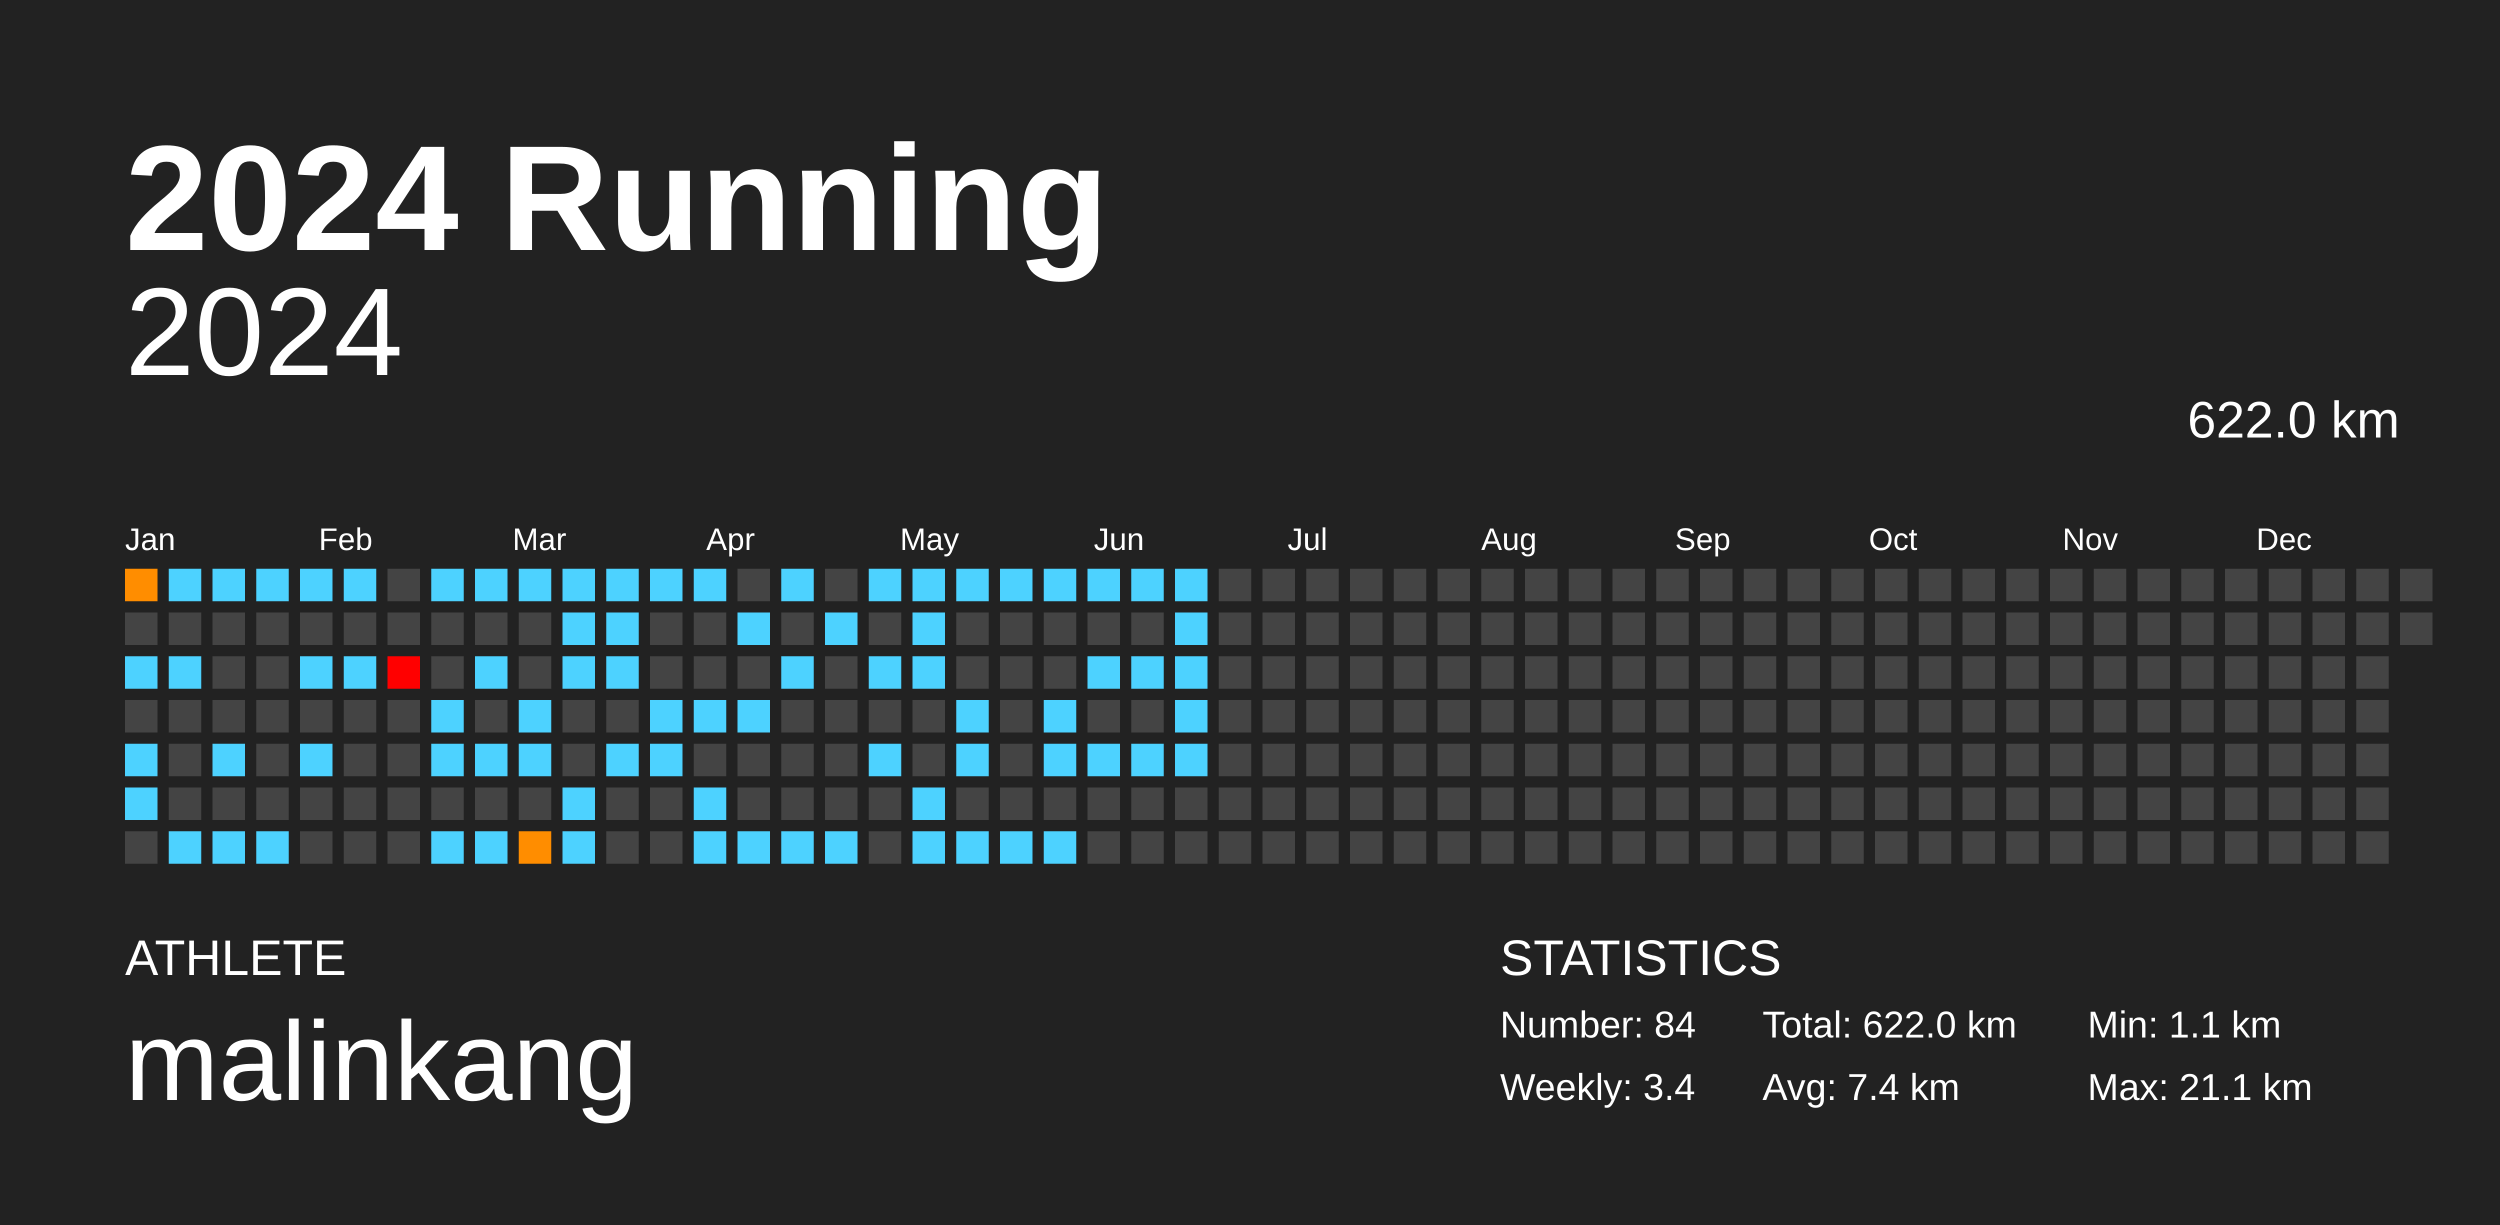
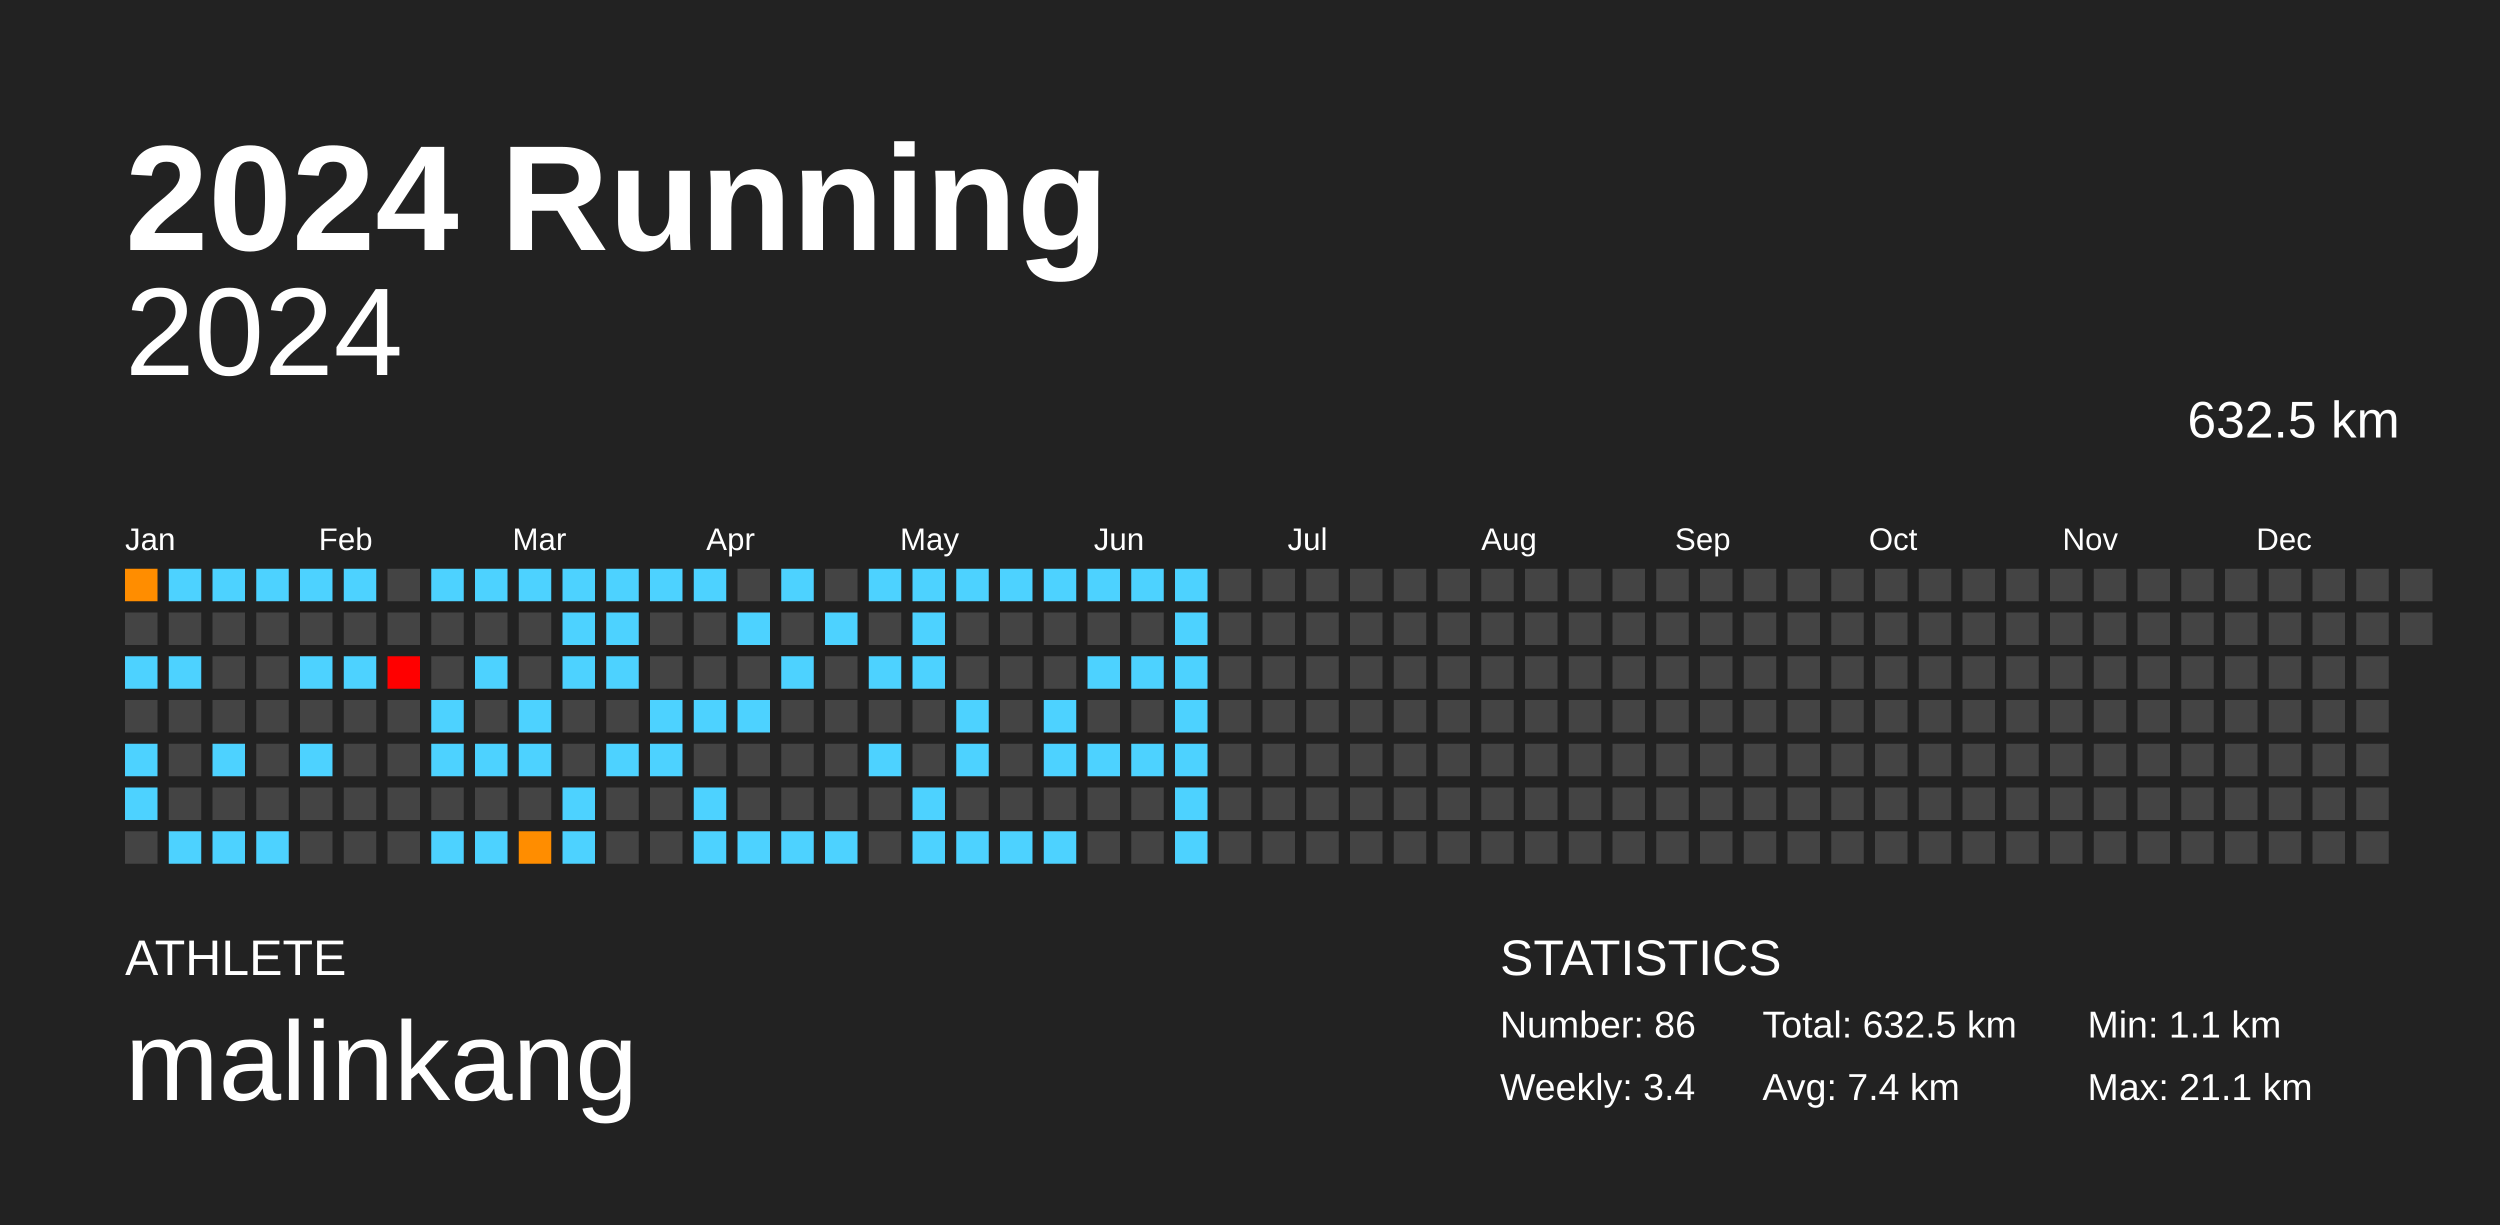
<svg xmlns="http://www.w3.org/2000/svg" baseProfile="full" height="98mm" version="1.1" viewBox="0,0,200,98" width="200mm">
  <defs />
  <rect fill="#222222" height="98" width="200" x="0" y="0" />
  <text fill="#FFFFFF" style="font-size:12px; font-family:Arial; font-weight:bold;" x="10" y="20">2024 Running</text>
  <text fill="#FFFFFF" style="font-size:4px; font-family:Arial" x="10" y="78">ATHLETE</text>
  <text fill="#FFFFFF" style="font-size:9px; font-family:Arial" x="10" y="88">malinkang</text>
  <text fill="#FFFFFF" style="font-size:4px; font-family:Arial" x="120" y="78">STATISTICS</text>
-   <text fill="#FFFFFF" style="font-size:3px; font-family:Arial" x="120" y="83">Number: 84</text>
+   <text fill="#FFFFFF" style="font-size:3px; font-family:Arial" x="120" y="83">Number: 86</text>
  <text fill="#FFFFFF" style="font-size:3px; font-family:Arial" x="120" y="88">Weekly: 3.4</text>
-   <text fill="#FFFFFF" style="font-size:3px; font-family:Arial" x="141" y="83">Total: 622.0 km</text>
+   <text fill="#FFFFFF" style="font-size:3px; font-family:Arial" x="141" y="83">Total: 632.5 km</text>
  <text fill="#FFFFFF" style="font-size:3px; font-family:Arial" x="141" y="88">Avg: 7.4 km</text>
  <text fill="#FFFFFF" style="font-size:3px; font-family:Arial" x="167" y="83">Min: 1.1 km</text>
  <text fill="#FFFFFF" style="font-size:3px; font-family:Arial" x="167" y="88">Max: 21.1 km</text>
  <text alignment-baseline="hanging" fill="#FFFFFF" style="font-size:10.0px; font-family:Arial;" x="10" y="30">2024</text>
-   <text alignment-baseline="hanging" fill="#FFFFFF" style="font-size:4.125px; font-family:Arial;" x="175" y="35">622.0 km</text>
+   <text alignment-baseline="hanging" fill="#FFFFFF" style="font-size:4.125px; font-family:Arial;" x="175" y="35">632.5 km</text>
  <text fill="#FFFFFF" style="font-size:2.5px; font-family:Arial" x="10.0" y="44">Jan</text>
  <text fill="#FFFFFF" style="font-size:2.5px; font-family:Arial" x="25.5" y="44">Feb</text>
  <text fill="#FFFFFF" style="font-size:2.5px; font-family:Arial" x="41.0" y="44">Mar</text>
  <text fill="#FFFFFF" style="font-size:2.5px; font-family:Arial" x="56.5" y="44">Apr</text>
  <text fill="#FFFFFF" style="font-size:2.5px; font-family:Arial" x="72.0" y="44">May</text>
  <text fill="#FFFFFF" style="font-size:2.5px; font-family:Arial" x="87.5" y="44">Jun</text>
  <text fill="#FFFFFF" style="font-size:2.5px; font-family:Arial" x="103.0" y="44">Jul</text>
  <text fill="#FFFFFF" style="font-size:2.5px; font-family:Arial" x="118.5" y="44">Aug</text>
  <text fill="#FFFFFF" style="font-size:2.5px; font-family:Arial" x="134.0" y="44">Sep</text>
  <text fill="#FFFFFF" style="font-size:2.5px; font-family:Arial" x="149.5" y="44">Oct</text>
  <text fill="#FFFFFF" style="font-size:2.5px; font-family:Arial" x="165.0" y="44">Nov</text>
  <text fill="#FFFFFF" style="font-size:2.5px; font-family:Arial" x="180.5" y="44">Dec</text>
  <rect fill="#ff8d00" height="2.6" width="2.6" x="10.0" y="45.5" />
  <rect fill="#444444" height="2.6" width="2.6" x="10.0" y="49.0" />
  <rect fill="#4dd2ff" height="2.6" width="2.6" x="10.0" y="52.5" />
  <rect fill="#444444" height="2.6" width="2.6" x="10.0" y="56.0" />
  <rect fill="#4dd2ff" height="2.6" width="2.6" x="10.0" y="59.5" />
  <rect fill="#4dd2ff" height="2.6" width="2.6" x="10.0" y="63.0" />
  <rect fill="#444444" height="2.6" width="2.6" x="10.0" y="66.5" />
  <rect fill="#4dd2ff" height="2.6" width="2.6" x="13.5" y="45.5" />
  <rect fill="#444444" height="2.6" width="2.6" x="13.5" y="49.0" />
  <rect fill="#4dd2ff" height="2.6" width="2.6" x="13.5" y="52.5" />
  <rect fill="#444444" height="2.6" width="2.6" x="13.5" y="56.0" />
  <rect fill="#444444" height="2.6" width="2.6" x="13.5" y="59.5" />
  <rect fill="#444444" height="2.6" width="2.6" x="13.5" y="63.0" />
  <rect fill="#4dd2ff" height="2.6" width="2.6" x="13.5" y="66.5" />
  <rect fill="#4dd2ff" height="2.6" width="2.6" x="17.0" y="45.5" />
  <rect fill="#444444" height="2.6" width="2.6" x="17.0" y="49.0" />
  <rect fill="#444444" height="2.6" width="2.6" x="17.0" y="52.5" />
  <rect fill="#444444" height="2.6" width="2.6" x="17.0" y="56.0" />
  <rect fill="#4dd2ff" height="2.6" width="2.6" x="17.0" y="59.5" />
  <rect fill="#444444" height="2.6" width="2.6" x="17.0" y="63.0" />
  <rect fill="#4dd2ff" height="2.6" width="2.6" x="17.0" y="66.5" />
  <rect fill="#4dd2ff" height="2.6" width="2.6" x="20.5" y="45.5" />
  <rect fill="#444444" height="2.6" width="2.6" x="20.5" y="49.0" />
  <rect fill="#444444" height="2.6" width="2.6" x="20.5" y="52.5" />
  <rect fill="#444444" height="2.6" width="2.6" x="20.5" y="56.0" />
  <rect fill="#444444" height="2.6" width="2.6" x="20.5" y="59.5" />
  <rect fill="#444444" height="2.6" width="2.6" x="20.5" y="63.0" />
  <rect fill="#4dd2ff" height="2.6" width="2.6" x="20.5" y="66.5" />
  <rect fill="#4dd2ff" height="2.6" width="2.6" x="24.0" y="45.5" />
  <rect fill="#444444" height="2.6" width="2.6" x="24.0" y="49.0" />
  <rect fill="#4dd2ff" height="2.6" width="2.6" x="24.0" y="52.5" />
  <rect fill="#444444" height="2.6" width="2.6" x="24.0" y="56.0" />
  <rect fill="#4dd2ff" height="2.6" width="2.6" x="24.0" y="59.5" />
  <rect fill="#444444" height="2.6" width="2.6" x="24.0" y="63.0" />
  <rect fill="#444444" height="2.6" width="2.6" x="24.0" y="66.5" />
  <rect fill="#4dd2ff" height="2.6" width="2.6" x="27.5" y="45.5" />
  <rect fill="#444444" height="2.6" width="2.6" x="27.5" y="49.0" />
  <rect fill="#4dd2ff" height="2.6" width="2.6" x="27.5" y="52.5" />
  <rect fill="#444444" height="2.6" width="2.6" x="27.5" y="56.0" />
  <rect fill="#444444" height="2.6" width="2.6" x="27.5" y="59.5" />
  <rect fill="#444444" height="2.6" width="2.6" x="27.5" y="63.0" />
  <rect fill="#444444" height="2.6" width="2.6" x="27.5" y="66.5" />
  <rect fill="#444444" height="2.6" width="2.6" x="31.0" y="45.5" />
  <rect fill="#444444" height="2.6" width="2.6" x="31.0" y="49.0" />
  <rect fill="red" height="2.6" width="2.6" x="31.0" y="52.5" />
  <rect fill="#444444" height="2.6" width="2.6" x="31.0" y="56.0" />
  <rect fill="#444444" height="2.6" width="2.6" x="31.0" y="59.5" />
  <rect fill="#444444" height="2.6" width="2.6" x="31.0" y="63.0" />
  <rect fill="#444444" height="2.6" width="2.6" x="31.0" y="66.5" />
  <rect fill="#4dd2ff" height="2.6" width="2.6" x="34.5" y="45.5" />
  <rect fill="#444444" height="2.6" width="2.6" x="34.5" y="49.0" />
  <rect fill="#444444" height="2.6" width="2.6" x="34.5" y="52.5" />
  <rect fill="#4dd2ff" height="2.6" width="2.6" x="34.5" y="56.0" />
  <rect fill="#4dd2ff" height="2.6" width="2.6" x="34.5" y="59.5" />
  <rect fill="#444444" height="2.6" width="2.6" x="34.5" y="63.0" />
  <rect fill="#4dd2ff" height="2.6" width="2.6" x="34.5" y="66.5" />
  <rect fill="#4dd2ff" height="2.6" width="2.6" x="38.0" y="45.5" />
  <rect fill="#444444" height="2.6" width="2.6" x="38.0" y="49.0" />
  <rect fill="#4dd2ff" height="2.6" width="2.6" x="38.0" y="52.5" />
  <rect fill="#444444" height="2.6" width="2.6" x="38.0" y="56.0" />
  <rect fill="#4dd2ff" height="2.6" width="2.6" x="38.0" y="59.5" />
  <rect fill="#444444" height="2.6" width="2.6" x="38.0" y="63.0" />
  <rect fill="#4dd2ff" height="2.6" width="2.6" x="38.0" y="66.5" />
  <rect fill="#4dd2ff" height="2.6" width="2.6" x="41.5" y="45.5" />
  <rect fill="#444444" height="2.6" width="2.6" x="41.5" y="49.0" />
  <rect fill="#444444" height="2.6" width="2.6" x="41.5" y="52.5" />
  <rect fill="#4dd2ff" height="2.6" width="2.6" x="41.5" y="56.0" />
  <rect fill="#4dd2ff" height="2.6" width="2.6" x="41.5" y="59.5" />
  <rect fill="#444444" height="2.6" width="2.6" x="41.5" y="63.0" />
  <rect fill="#ff8d00" height="2.6" width="2.6" x="41.5" y="66.5" />
  <rect fill="#4dd2ff" height="2.6" width="2.6" x="45.0" y="45.5" />
  <rect fill="#4dd2ff" height="2.6" width="2.6" x="45.0" y="49.0" />
  <rect fill="#4dd2ff" height="2.6" width="2.6" x="45.0" y="52.5" />
  <rect fill="#444444" height="2.6" width="2.6" x="45.0" y="56.0" />
  <rect fill="#444444" height="2.6" width="2.6" x="45.0" y="59.5" />
  <rect fill="#4dd2ff" height="2.6" width="2.6" x="45.0" y="63.0" />
  <rect fill="#4dd2ff" height="2.6" width="2.6" x="45.0" y="66.5" />
  <rect fill="#4dd2ff" height="2.6" width="2.6" x="48.5" y="45.5" />
  <rect fill="#4dd2ff" height="2.6" width="2.6" x="48.5" y="49.0" />
  <rect fill="#4dd2ff" height="2.6" width="2.6" x="48.5" y="52.5" />
  <rect fill="#444444" height="2.6" width="2.6" x="48.5" y="56.0" />
  <rect fill="#4dd2ff" height="2.6" width="2.6" x="48.5" y="59.5" />
  <rect fill="#444444" height="2.6" width="2.6" x="48.5" y="63.0" />
  <rect fill="#444444" height="2.6" width="2.6" x="48.5" y="66.5" />
  <rect fill="#4dd2ff" height="2.6" width="2.6" x="52.0" y="45.5" />
  <rect fill="#444444" height="2.6" width="2.6" x="52.0" y="49.0" />
  <rect fill="#444444" height="2.6" width="2.6" x="52.0" y="52.5" />
  <rect fill="#4dd2ff" height="2.6" width="2.6" x="52.0" y="56.0" />
  <rect fill="#4dd2ff" height="2.6" width="2.6" x="52.0" y="59.5" />
  <rect fill="#444444" height="2.6" width="2.6" x="52.0" y="63.0" />
  <rect fill="#444444" height="2.6" width="2.6" x="52.0" y="66.5" />
  <rect fill="#4dd2ff" height="2.6" width="2.6" x="55.5" y="45.5" />
  <rect fill="#444444" height="2.6" width="2.6" x="55.5" y="49.0" />
  <rect fill="#444444" height="2.6" width="2.6" x="55.5" y="52.5" />
  <rect fill="#4dd2ff" height="2.6" width="2.6" x="55.5" y="56.0" />
  <rect fill="#444444" height="2.6" width="2.6" x="55.5" y="59.5" />
  <rect fill="#4dd2ff" height="2.6" width="2.6" x="55.5" y="63.0" />
  <rect fill="#4dd2ff" height="2.6" width="2.6" x="55.5" y="66.5" />
  <rect fill="#444444" height="2.6" width="2.6" x="59.0" y="45.5" />
  <rect fill="#4dd2ff" height="2.6" width="2.6" x="59.0" y="49.0" />
  <rect fill="#444444" height="2.6" width="2.6" x="59.0" y="52.5" />
  <rect fill="#4dd2ff" height="2.6" width="2.6" x="59.0" y="56.0" />
  <rect fill="#444444" height="2.6" width="2.6" x="59.0" y="59.5" />
  <rect fill="#444444" height="2.6" width="2.6" x="59.0" y="63.0" />
  <rect fill="#4dd2ff" height="2.6" width="2.6" x="59.0" y="66.5" />
  <rect fill="#4dd2ff" height="2.6" width="2.6" x="62.5" y="45.5" />
  <rect fill="#444444" height="2.6" width="2.6" x="62.5" y="49.0" />
  <rect fill="#4dd2ff" height="2.6" width="2.6" x="62.5" y="52.5" />
  <rect fill="#444444" height="2.6" width="2.6" x="62.5" y="56.0" />
  <rect fill="#444444" height="2.6" width="2.6" x="62.5" y="59.5" />
  <rect fill="#444444" height="2.6" width="2.6" x="62.5" y="63.0" />
  <rect fill="#4dd2ff" height="2.6" width="2.6" x="62.5" y="66.5" />
  <rect fill="#444444" height="2.6" width="2.6" x="66.0" y="45.5" />
  <rect fill="#4dd2ff" height="2.6" width="2.6" x="66.0" y="49.0" />
  <rect fill="#444444" height="2.6" width="2.6" x="66.0" y="52.5" />
  <rect fill="#444444" height="2.6" width="2.6" x="66.0" y="56.0" />
  <rect fill="#444444" height="2.6" width="2.6" x="66.0" y="59.5" />
  <rect fill="#444444" height="2.6" width="2.6" x="66.0" y="63.0" />
  <rect fill="#4dd2ff" height="2.6" width="2.6" x="66.0" y="66.5" />
  <rect fill="#4dd2ff" height="2.6" width="2.6" x="69.5" y="45.5" />
  <rect fill="#444444" height="2.6" width="2.6" x="69.5" y="49.0" />
  <rect fill="#4dd2ff" height="2.6" width="2.6" x="69.5" y="52.5" />
  <rect fill="#444444" height="2.6" width="2.6" x="69.5" y="56.0" />
  <rect fill="#4dd2ff" height="2.6" width="2.6" x="69.5" y="59.5" />
  <rect fill="#444444" height="2.6" width="2.6" x="69.5" y="63.0" />
  <rect fill="#444444" height="2.6" width="2.6" x="69.5" y="66.5" />
  <rect fill="#4dd2ff" height="2.6" width="2.6" x="73.0" y="45.5" />
  <rect fill="#4dd2ff" height="2.6" width="2.6" x="73.0" y="49.0" />
  <rect fill="#4dd2ff" height="2.6" width="2.6" x="73.0" y="52.5" />
  <rect fill="#444444" height="2.6" width="2.6" x="73.0" y="56.0" />
  <rect fill="#444444" height="2.6" width="2.6" x="73.0" y="59.5" />
  <rect fill="#4dd2ff" height="2.6" width="2.6" x="73.0" y="63.0" />
  <rect fill="#4dd2ff" height="2.6" width="2.6" x="73.0" y="66.5" />
  <rect fill="#4dd2ff" height="2.6" width="2.6" x="76.5" y="45.5" />
  <rect fill="#444444" height="2.6" width="2.6" x="76.5" y="49.0" />
  <rect fill="#444444" height="2.6" width="2.6" x="76.5" y="52.5" />
  <rect fill="#4dd2ff" height="2.6" width="2.6" x="76.5" y="56.0" />
  <rect fill="#4dd2ff" height="2.6" width="2.6" x="76.5" y="59.5" />
  <rect fill="#444444" height="2.6" width="2.6" x="76.5" y="63.0" />
  <rect fill="#4dd2ff" height="2.6" width="2.6" x="76.5" y="66.5" />
  <rect fill="#4dd2ff" height="2.6" width="2.6" x="80.0" y="45.5" />
  <rect fill="#444444" height="2.6" width="2.6" x="80.0" y="49.0" />
  <rect fill="#444444" height="2.6" width="2.6" x="80.0" y="52.5" />
  <rect fill="#444444" height="2.6" width="2.6" x="80.0" y="56.0" />
  <rect fill="#444444" height="2.6" width="2.6" x="80.0" y="59.5" />
  <rect fill="#444444" height="2.6" width="2.6" x="80.0" y="63.0" />
  <rect fill="#4dd2ff" height="2.6" width="2.6" x="80.0" y="66.5" />
  <rect fill="#4dd2ff" height="2.6" width="2.6" x="83.5" y="45.5" />
  <rect fill="#444444" height="2.6" width="2.6" x="83.5" y="49.0" />
  <rect fill="#444444" height="2.6" width="2.6" x="83.5" y="52.5" />
  <rect fill="#4dd2ff" height="2.6" width="2.6" x="83.5" y="56.0" />
  <rect fill="#4dd2ff" height="2.6" width="2.6" x="83.5" y="59.5" />
  <rect fill="#444444" height="2.6" width="2.6" x="83.5" y="63.0" />
  <rect fill="#4dd2ff" height="2.6" width="2.6" x="83.5" y="66.5" />
  <rect fill="#4dd2ff" height="2.6" width="2.6" x="87.0" y="45.5" />
  <rect fill="#444444" height="2.6" width="2.6" x="87.0" y="49.0" />
  <rect fill="#4dd2ff" height="2.6" width="2.6" x="87.0" y="52.5" />
  <rect fill="#444444" height="2.6" width="2.6" x="87.0" y="56.0" />
  <rect fill="#4dd2ff" height="2.6" width="2.6" x="87.0" y="59.5" />
  <rect fill="#444444" height="2.6" width="2.6" x="87.0" y="63.0" />
  <rect fill="#444444" height="2.6" width="2.6" x="87.0" y="66.5" />
  <rect fill="#4dd2ff" height="2.6" width="2.6" x="90.5" y="45.5" />
  <rect fill="#444444" height="2.6" width="2.6" x="90.5" y="49.0" />
  <rect fill="#4dd2ff" height="2.6" width="2.6" x="90.5" y="52.5" />
  <rect fill="#444444" height="2.6" width="2.6" x="90.5" y="56.0" />
  <rect fill="#4dd2ff" height="2.6" width="2.6" x="90.5" y="59.5" />
  <rect fill="#444444" height="2.6" width="2.6" x="90.5" y="63.0" />
  <rect fill="#444444" height="2.6" width="2.6" x="90.5" y="66.5" />
  <rect fill="#4dd2ff" height="2.6" width="2.6" x="94.0" y="45.5" />
  <rect fill="#4dd2ff" height="2.6" width="2.6" x="94.0" y="49.0" />
  <rect fill="#4dd2ff" height="2.6" width="2.6" x="94.0" y="52.5" />
  <rect fill="#4dd2ff" height="2.6" width="2.6" x="94.0" y="56.0" />
  <rect fill="#4dd2ff" height="2.6" width="2.6" x="94.0" y="59.5" />
-   <rect fill="#444444" height="2.6" width="2.6" x="94.0" y="63.0" />
-   <rect fill="#444444" height="2.6" width="2.6" x="94.0" y="66.5" />
+   <rect fill="#4dd2ff" height="2.6" width="2.6" x="94.0" y="63.0" />
+   <rect fill="#4dd2ff" height="2.6" width="2.6" x="94.0" y="66.5" />
  <rect fill="#444444" height="2.6" width="2.6" x="97.5" y="45.5" />
  <rect fill="#444444" height="2.6" width="2.6" x="97.5" y="49.0" />
  <rect fill="#444444" height="2.6" width="2.6" x="97.5" y="52.5" />
  <rect fill="#444444" height="2.6" width="2.6" x="97.5" y="56.0" />
  <rect fill="#444444" height="2.6" width="2.6" x="97.5" y="59.5" />
  <rect fill="#444444" height="2.6" width="2.6" x="97.5" y="63.0" />
  <rect fill="#444444" height="2.6" width="2.6" x="97.5" y="66.5" />
  <rect fill="#444444" height="2.6" width="2.6" x="101.0" y="45.5" />
  <rect fill="#444444" height="2.6" width="2.6" x="101.0" y="49.0" />
  <rect fill="#444444" height="2.6" width="2.6" x="101.0" y="52.5" />
  <rect fill="#444444" height="2.6" width="2.6" x="101.0" y="56.0" />
  <rect fill="#444444" height="2.6" width="2.6" x="101.0" y="59.5" />
  <rect fill="#444444" height="2.6" width="2.6" x="101.0" y="63.0" />
  <rect fill="#444444" height="2.6" width="2.6" x="101.0" y="66.5" />
  <rect fill="#444444" height="2.6" width="2.6" x="104.5" y="45.5" />
  <rect fill="#444444" height="2.6" width="2.6" x="104.5" y="49.0" />
  <rect fill="#444444" height="2.6" width="2.6" x="104.5" y="52.5" />
  <rect fill="#444444" height="2.6" width="2.6" x="104.5" y="56.0" />
  <rect fill="#444444" height="2.6" width="2.6" x="104.5" y="59.5" />
  <rect fill="#444444" height="2.6" width="2.6" x="104.5" y="63.0" />
  <rect fill="#444444" height="2.6" width="2.6" x="104.5" y="66.5" />
  <rect fill="#444444" height="2.6" width="2.6" x="108.0" y="45.5" />
  <rect fill="#444444" height="2.6" width="2.6" x="108.0" y="49.0" />
  <rect fill="#444444" height="2.6" width="2.6" x="108.0" y="52.5" />
  <rect fill="#444444" height="2.6" width="2.6" x="108.0" y="56.0" />
  <rect fill="#444444" height="2.6" width="2.6" x="108.0" y="59.5" />
  <rect fill="#444444" height="2.6" width="2.6" x="108.0" y="63.0" />
  <rect fill="#444444" height="2.6" width="2.6" x="108.0" y="66.5" />
  <rect fill="#444444" height="2.6" width="2.6" x="111.5" y="45.5" />
  <rect fill="#444444" height="2.6" width="2.6" x="111.5" y="49.0" />
  <rect fill="#444444" height="2.6" width="2.6" x="111.5" y="52.5" />
  <rect fill="#444444" height="2.6" width="2.6" x="111.5" y="56.0" />
  <rect fill="#444444" height="2.6" width="2.6" x="111.5" y="59.5" />
  <rect fill="#444444" height="2.6" width="2.6" x="111.5" y="63.0" />
  <rect fill="#444444" height="2.6" width="2.6" x="111.5" y="66.5" />
  <rect fill="#444444" height="2.6" width="2.6" x="115.0" y="45.5" />
  <rect fill="#444444" height="2.6" width="2.6" x="115.0" y="49.0" />
  <rect fill="#444444" height="2.6" width="2.6" x="115.0" y="52.5" />
  <rect fill="#444444" height="2.6" width="2.6" x="115.0" y="56.0" />
  <rect fill="#444444" height="2.6" width="2.6" x="115.0" y="59.5" />
  <rect fill="#444444" height="2.6" width="2.6" x="115.0" y="63.0" />
  <rect fill="#444444" height="2.6" width="2.6" x="115.0" y="66.5" />
  <rect fill="#444444" height="2.6" width="2.6" x="118.5" y="45.5" />
  <rect fill="#444444" height="2.6" width="2.6" x="118.5" y="49.0" />
  <rect fill="#444444" height="2.6" width="2.6" x="118.5" y="52.5" />
  <rect fill="#444444" height="2.6" width="2.6" x="118.5" y="56.0" />
  <rect fill="#444444" height="2.6" width="2.6" x="118.5" y="59.5" />
  <rect fill="#444444" height="2.6" width="2.6" x="118.5" y="63.0" />
  <rect fill="#444444" height="2.6" width="2.6" x="118.5" y="66.5" />
  <rect fill="#444444" height="2.6" width="2.6" x="122.0" y="45.5" />
  <rect fill="#444444" height="2.6" width="2.6" x="122.0" y="49.0" />
  <rect fill="#444444" height="2.6" width="2.6" x="122.0" y="52.5" />
  <rect fill="#444444" height="2.6" width="2.6" x="122.0" y="56.0" />
  <rect fill="#444444" height="2.6" width="2.6" x="122.0" y="59.5" />
  <rect fill="#444444" height="2.6" width="2.6" x="122.0" y="63.0" />
  <rect fill="#444444" height="2.6" width="2.6" x="122.0" y="66.5" />
  <rect fill="#444444" height="2.6" width="2.6" x="125.5" y="45.5" />
  <rect fill="#444444" height="2.6" width="2.6" x="125.5" y="49.0" />
  <rect fill="#444444" height="2.6" width="2.6" x="125.5" y="52.5" />
  <rect fill="#444444" height="2.6" width="2.6" x="125.5" y="56.0" />
  <rect fill="#444444" height="2.6" width="2.6" x="125.5" y="59.5" />
  <rect fill="#444444" height="2.6" width="2.6" x="125.5" y="63.0" />
  <rect fill="#444444" height="2.6" width="2.6" x="125.5" y="66.5" />
  <rect fill="#444444" height="2.6" width="2.6" x="129.0" y="45.5" />
  <rect fill="#444444" height="2.6" width="2.6" x="129.0" y="49.0" />
  <rect fill="#444444" height="2.6" width="2.6" x="129.0" y="52.5" />
  <rect fill="#444444" height="2.6" width="2.6" x="129.0" y="56.0" />
  <rect fill="#444444" height="2.6" width="2.6" x="129.0" y="59.5" />
  <rect fill="#444444" height="2.6" width="2.6" x="129.0" y="63.0" />
  <rect fill="#444444" height="2.6" width="2.6" x="129.0" y="66.5" />
  <rect fill="#444444" height="2.6" width="2.6" x="132.5" y="45.5" />
  <rect fill="#444444" height="2.6" width="2.6" x="132.5" y="49.0" />
  <rect fill="#444444" height="2.6" width="2.6" x="132.5" y="52.5" />
  <rect fill="#444444" height="2.6" width="2.6" x="132.5" y="56.0" />
  <rect fill="#444444" height="2.6" width="2.6" x="132.5" y="59.5" />
  <rect fill="#444444" height="2.6" width="2.6" x="132.5" y="63.0" />
  <rect fill="#444444" height="2.6" width="2.6" x="132.5" y="66.5" />
  <rect fill="#444444" height="2.6" width="2.6" x="136.0" y="45.5" />
  <rect fill="#444444" height="2.6" width="2.6" x="136.0" y="49.0" />
  <rect fill="#444444" height="2.6" width="2.6" x="136.0" y="52.5" />
  <rect fill="#444444" height="2.6" width="2.6" x="136.0" y="56.0" />
  <rect fill="#444444" height="2.6" width="2.6" x="136.0" y="59.5" />
  <rect fill="#444444" height="2.6" width="2.6" x="136.0" y="63.0" />
  <rect fill="#444444" height="2.6" width="2.6" x="136.0" y="66.5" />
  <rect fill="#444444" height="2.6" width="2.6" x="139.5" y="45.5" />
  <rect fill="#444444" height="2.6" width="2.6" x="139.5" y="49.0" />
  <rect fill="#444444" height="2.6" width="2.6" x="139.5" y="52.5" />
  <rect fill="#444444" height="2.6" width="2.6" x="139.5" y="56.0" />
  <rect fill="#444444" height="2.6" width="2.6" x="139.5" y="59.5" />
  <rect fill="#444444" height="2.6" width="2.6" x="139.5" y="63.0" />
  <rect fill="#444444" height="2.6" width="2.6" x="139.5" y="66.5" />
  <rect fill="#444444" height="2.6" width="2.6" x="143.0" y="45.5" />
  <rect fill="#444444" height="2.6" width="2.6" x="143.0" y="49.0" />
  <rect fill="#444444" height="2.6" width="2.6" x="143.0" y="52.5" />
  <rect fill="#444444" height="2.6" width="2.6" x="143.0" y="56.0" />
  <rect fill="#444444" height="2.6" width="2.6" x="143.0" y="59.5" />
  <rect fill="#444444" height="2.6" width="2.6" x="143.0" y="63.0" />
  <rect fill="#444444" height="2.6" width="2.6" x="143.0" y="66.5" />
  <rect fill="#444444" height="2.6" width="2.6" x="146.5" y="45.5" />
  <rect fill="#444444" height="2.6" width="2.6" x="146.5" y="49.0" />
  <rect fill="#444444" height="2.6" width="2.6" x="146.5" y="52.5" />
  <rect fill="#444444" height="2.6" width="2.6" x="146.5" y="56.0" />
  <rect fill="#444444" height="2.6" width="2.6" x="146.5" y="59.5" />
  <rect fill="#444444" height="2.6" width="2.6" x="146.5" y="63.0" />
  <rect fill="#444444" height="2.6" width="2.6" x="146.5" y="66.5" />
  <rect fill="#444444" height="2.6" width="2.6" x="150.0" y="45.5" />
  <rect fill="#444444" height="2.6" width="2.6" x="150.0" y="49.0" />
  <rect fill="#444444" height="2.6" width="2.6" x="150.0" y="52.5" />
  <rect fill="#444444" height="2.6" width="2.6" x="150.0" y="56.0" />
  <rect fill="#444444" height="2.6" width="2.6" x="150.0" y="59.5" />
  <rect fill="#444444" height="2.6" width="2.6" x="150.0" y="63.0" />
  <rect fill="#444444" height="2.6" width="2.6" x="150.0" y="66.5" />
  <rect fill="#444444" height="2.6" width="2.6" x="153.5" y="45.5" />
  <rect fill="#444444" height="2.6" width="2.6" x="153.5" y="49.0" />
  <rect fill="#444444" height="2.6" width="2.6" x="153.5" y="52.5" />
  <rect fill="#444444" height="2.6" width="2.6" x="153.5" y="56.0" />
  <rect fill="#444444" height="2.6" width="2.6" x="153.5" y="59.5" />
  <rect fill="#444444" height="2.6" width="2.6" x="153.5" y="63.0" />
  <rect fill="#444444" height="2.6" width="2.6" x="153.5" y="66.5" />
  <rect fill="#444444" height="2.6" width="2.6" x="157.0" y="45.5" />
  <rect fill="#444444" height="2.6" width="2.6" x="157.0" y="49.0" />
  <rect fill="#444444" height="2.6" width="2.6" x="157.0" y="52.5" />
  <rect fill="#444444" height="2.6" width="2.6" x="157.0" y="56.0" />
  <rect fill="#444444" height="2.6" width="2.6" x="157.0" y="59.5" />
  <rect fill="#444444" height="2.6" width="2.6" x="157.0" y="63.0" />
  <rect fill="#444444" height="2.6" width="2.6" x="157.0" y="66.5" />
  <rect fill="#444444" height="2.6" width="2.6" x="160.5" y="45.5" />
  <rect fill="#444444" height="2.6" width="2.6" x="160.5" y="49.0" />
  <rect fill="#444444" height="2.6" width="2.6" x="160.5" y="52.5" />
  <rect fill="#444444" height="2.6" width="2.6" x="160.5" y="56.0" />
  <rect fill="#444444" height="2.6" width="2.6" x="160.5" y="59.5" />
  <rect fill="#444444" height="2.6" width="2.6" x="160.5" y="63.0" />
  <rect fill="#444444" height="2.6" width="2.6" x="160.5" y="66.5" />
  <rect fill="#444444" height="2.6" width="2.6" x="164.0" y="45.5" />
  <rect fill="#444444" height="2.6" width="2.6" x="164.0" y="49.0" />
  <rect fill="#444444" height="2.6" width="2.6" x="164.0" y="52.5" />
  <rect fill="#444444" height="2.6" width="2.6" x="164.0" y="56.0" />
  <rect fill="#444444" height="2.6" width="2.6" x="164.0" y="59.5" />
  <rect fill="#444444" height="2.6" width="2.6" x="164.0" y="63.0" />
  <rect fill="#444444" height="2.6" width="2.6" x="164.0" y="66.5" />
  <rect fill="#444444" height="2.6" width="2.6" x="167.5" y="45.5" />
  <rect fill="#444444" height="2.6" width="2.6" x="167.5" y="49.0" />
  <rect fill="#444444" height="2.6" width="2.6" x="167.5" y="52.5" />
  <rect fill="#444444" height="2.6" width="2.6" x="167.5" y="56.0" />
  <rect fill="#444444" height="2.6" width="2.6" x="167.5" y="59.5" />
  <rect fill="#444444" height="2.6" width="2.6" x="167.5" y="63.0" />
  <rect fill="#444444" height="2.6" width="2.6" x="167.5" y="66.5" />
  <rect fill="#444444" height="2.6" width="2.6" x="171.0" y="45.5" />
  <rect fill="#444444" height="2.6" width="2.6" x="171.0" y="49.0" />
  <rect fill="#444444" height="2.6" width="2.6" x="171.0" y="52.5" />
  <rect fill="#444444" height="2.6" width="2.6" x="171.0" y="56.0" />
  <rect fill="#444444" height="2.6" width="2.6" x="171.0" y="59.5" />
  <rect fill="#444444" height="2.6" width="2.6" x="171.0" y="63.0" />
  <rect fill="#444444" height="2.6" width="2.6" x="171.0" y="66.5" />
  <rect fill="#444444" height="2.6" width="2.6" x="174.5" y="45.5" />
  <rect fill="#444444" height="2.6" width="2.6" x="174.5" y="49.0" />
  <rect fill="#444444" height="2.6" width="2.6" x="174.5" y="52.5" />
  <rect fill="#444444" height="2.6" width="2.6" x="174.5" y="56.0" />
  <rect fill="#444444" height="2.6" width="2.6" x="174.5" y="59.5" />
  <rect fill="#444444" height="2.6" width="2.6" x="174.5" y="63.0" />
  <rect fill="#444444" height="2.6" width="2.6" x="174.5" y="66.5" />
  <rect fill="#444444" height="2.6" width="2.6" x="178.0" y="45.5" />
  <rect fill="#444444" height="2.6" width="2.6" x="178.0" y="49.0" />
  <rect fill="#444444" height="2.6" width="2.6" x="178.0" y="52.5" />
  <rect fill="#444444" height="2.6" width="2.6" x="178.0" y="56.0" />
  <rect fill="#444444" height="2.6" width="2.6" x="178.0" y="59.5" />
  <rect fill="#444444" height="2.6" width="2.6" x="178.0" y="63.0" />
  <rect fill="#444444" height="2.6" width="2.6" x="178.0" y="66.5" />
  <rect fill="#444444" height="2.6" width="2.6" x="181.5" y="45.5" />
  <rect fill="#444444" height="2.6" width="2.6" x="181.5" y="49.0" />
  <rect fill="#444444" height="2.6" width="2.6" x="181.5" y="52.5" />
  <rect fill="#444444" height="2.6" width="2.6" x="181.5" y="56.0" />
  <rect fill="#444444" height="2.6" width="2.6" x="181.5" y="59.5" />
  <rect fill="#444444" height="2.6" width="2.6" x="181.5" y="63.0" />
  <rect fill="#444444" height="2.6" width="2.6" x="181.5" y="66.5" />
  <rect fill="#444444" height="2.6" width="2.6" x="185.0" y="45.5" />
  <rect fill="#444444" height="2.6" width="2.6" x="185.0" y="49.0" />
  <rect fill="#444444" height="2.6" width="2.6" x="185.0" y="52.5" />
  <rect fill="#444444" height="2.6" width="2.6" x="185.0" y="56.0" />
  <rect fill="#444444" height="2.6" width="2.6" x="185.0" y="59.5" />
  <rect fill="#444444" height="2.6" width="2.6" x="185.0" y="63.0" />
  <rect fill="#444444" height="2.6" width="2.6" x="185.0" y="66.5" />
  <rect fill="#444444" height="2.6" width="2.6" x="188.5" y="45.5" />
  <rect fill="#444444" height="2.6" width="2.6" x="188.5" y="49.0" />
  <rect fill="#444444" height="2.6" width="2.6" x="188.5" y="52.5" />
  <rect fill="#444444" height="2.6" width="2.6" x="188.5" y="56.0" />
  <rect fill="#444444" height="2.6" width="2.6" x="188.5" y="59.5" />
  <rect fill="#444444" height="2.6" width="2.6" x="188.5" y="63.0" />
  <rect fill="#444444" height="2.6" width="2.6" x="188.5" y="66.5" />
  <rect fill="#444444" height="2.6" width="2.6" x="192.0" y="45.5" />
  <rect fill="#444444" height="2.6" width="2.6" x="192.0" y="49.0" />
</svg>
